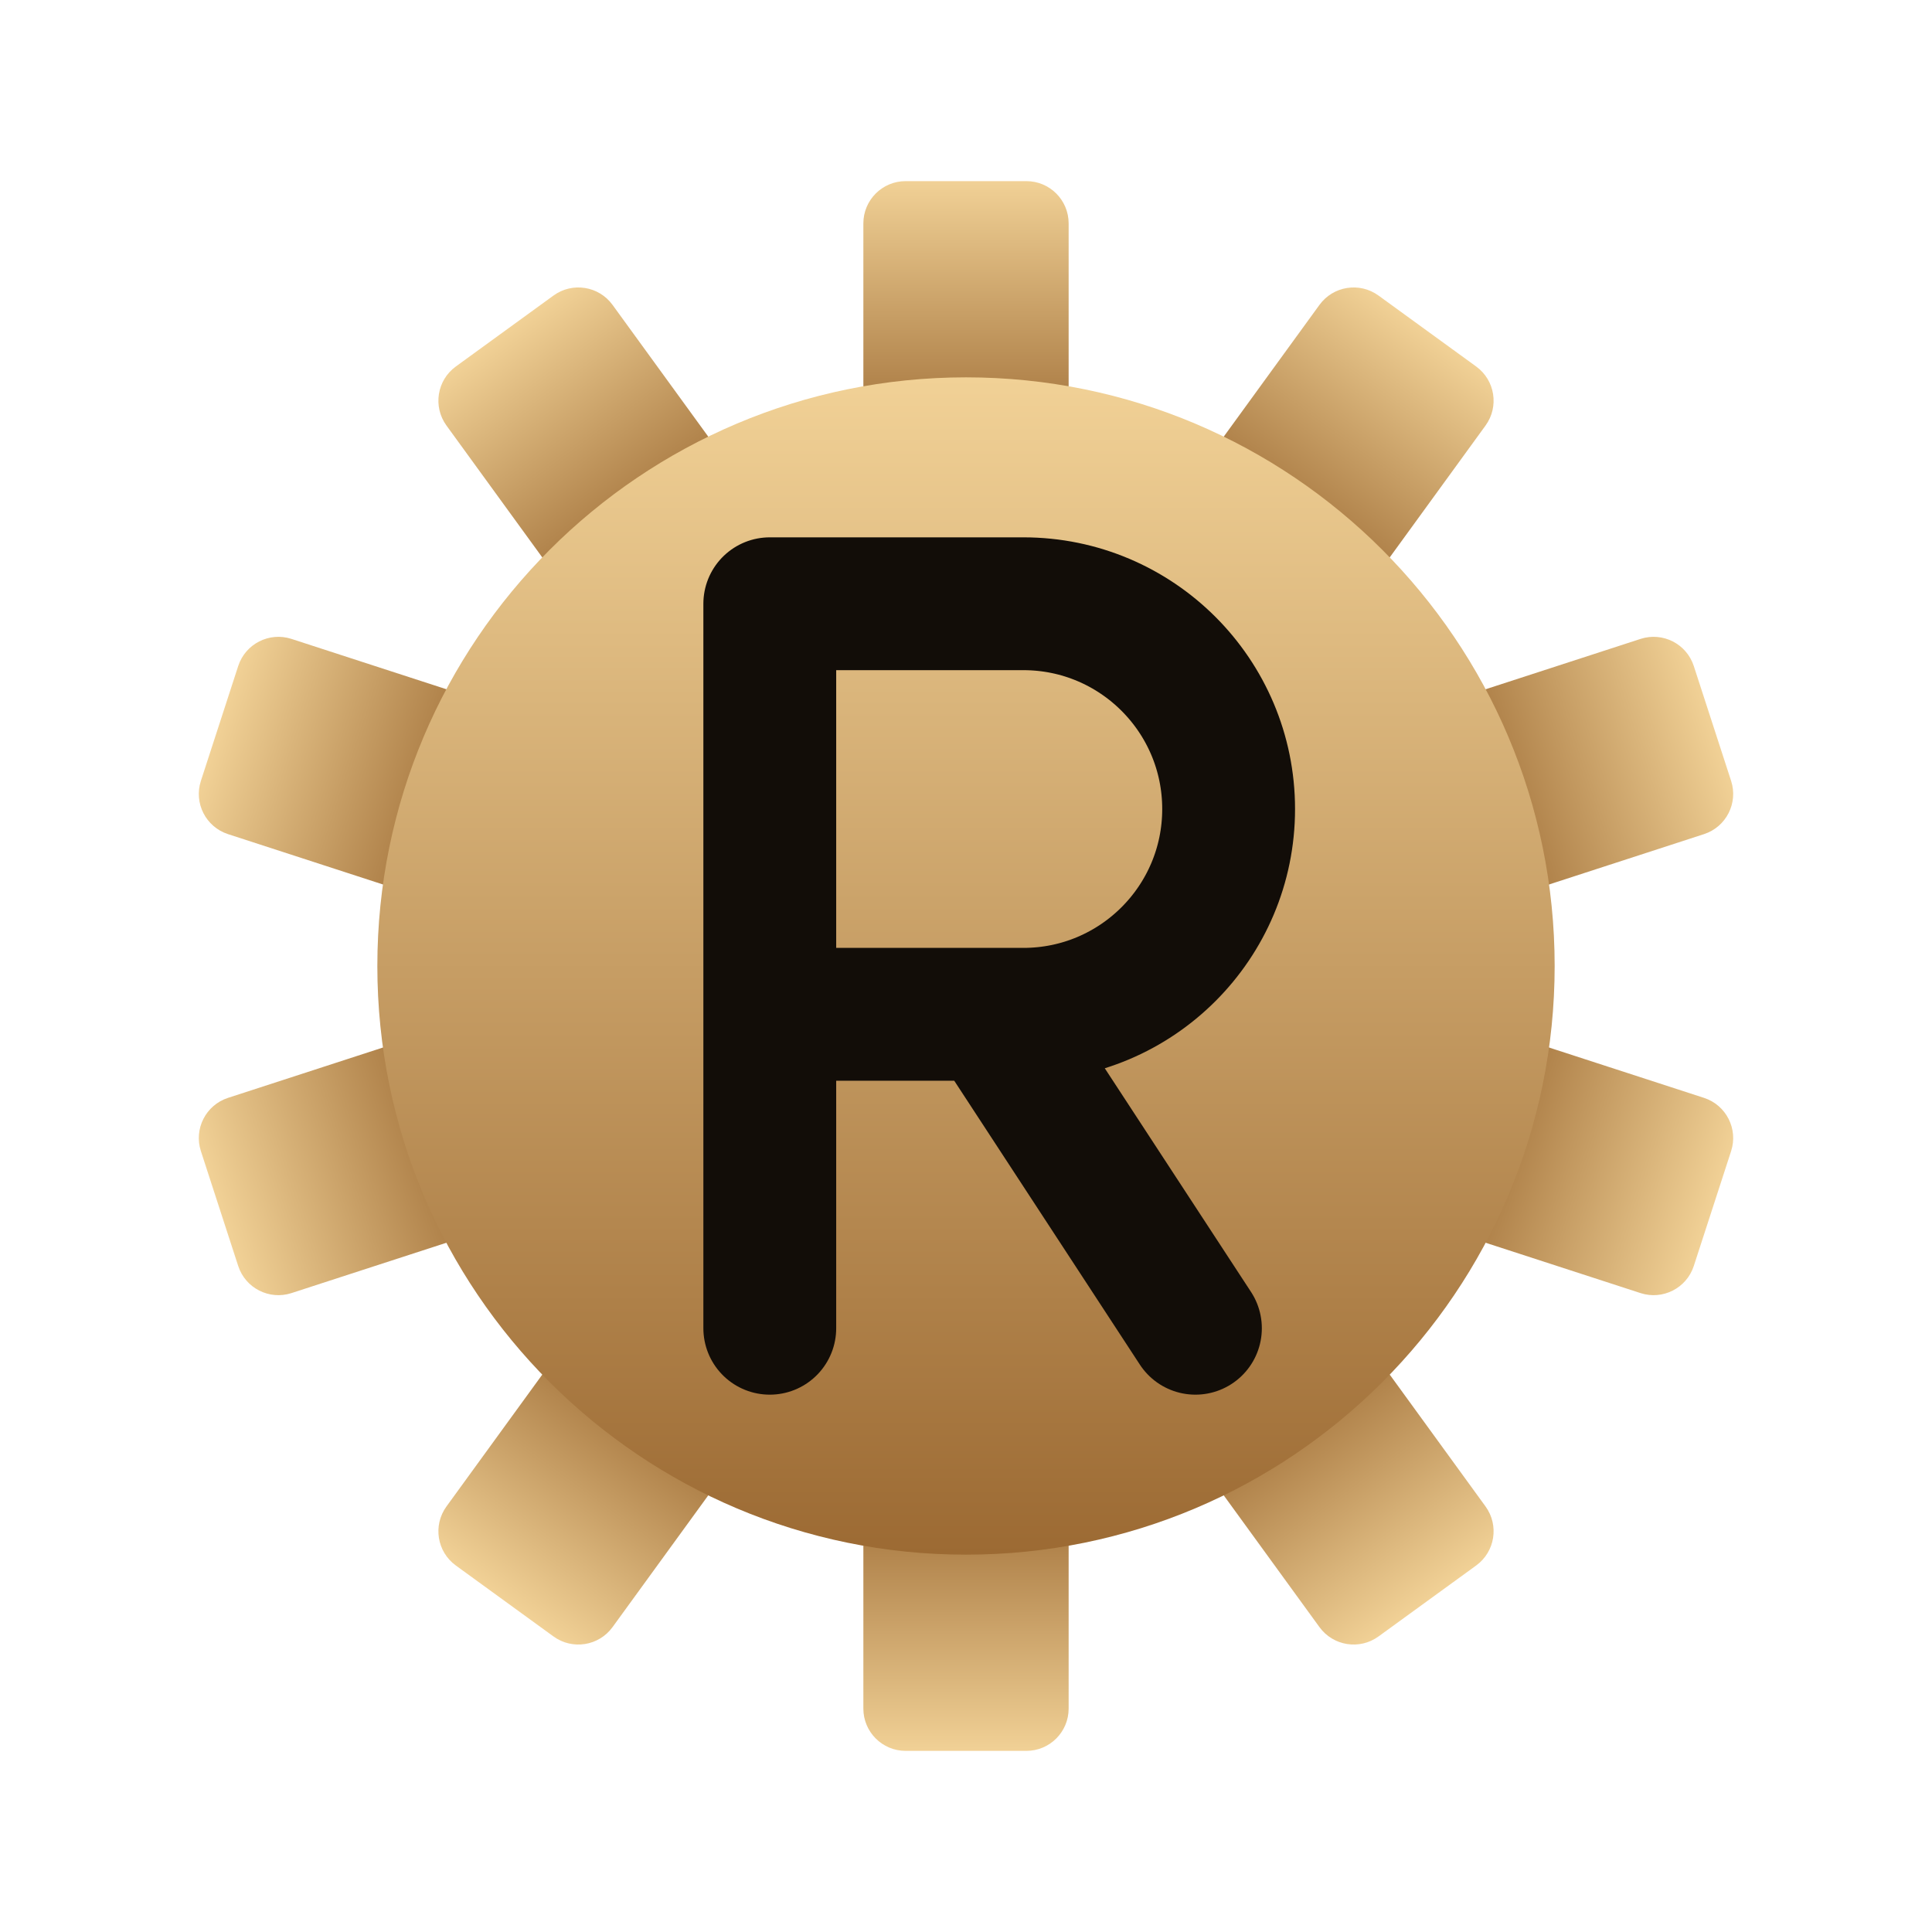
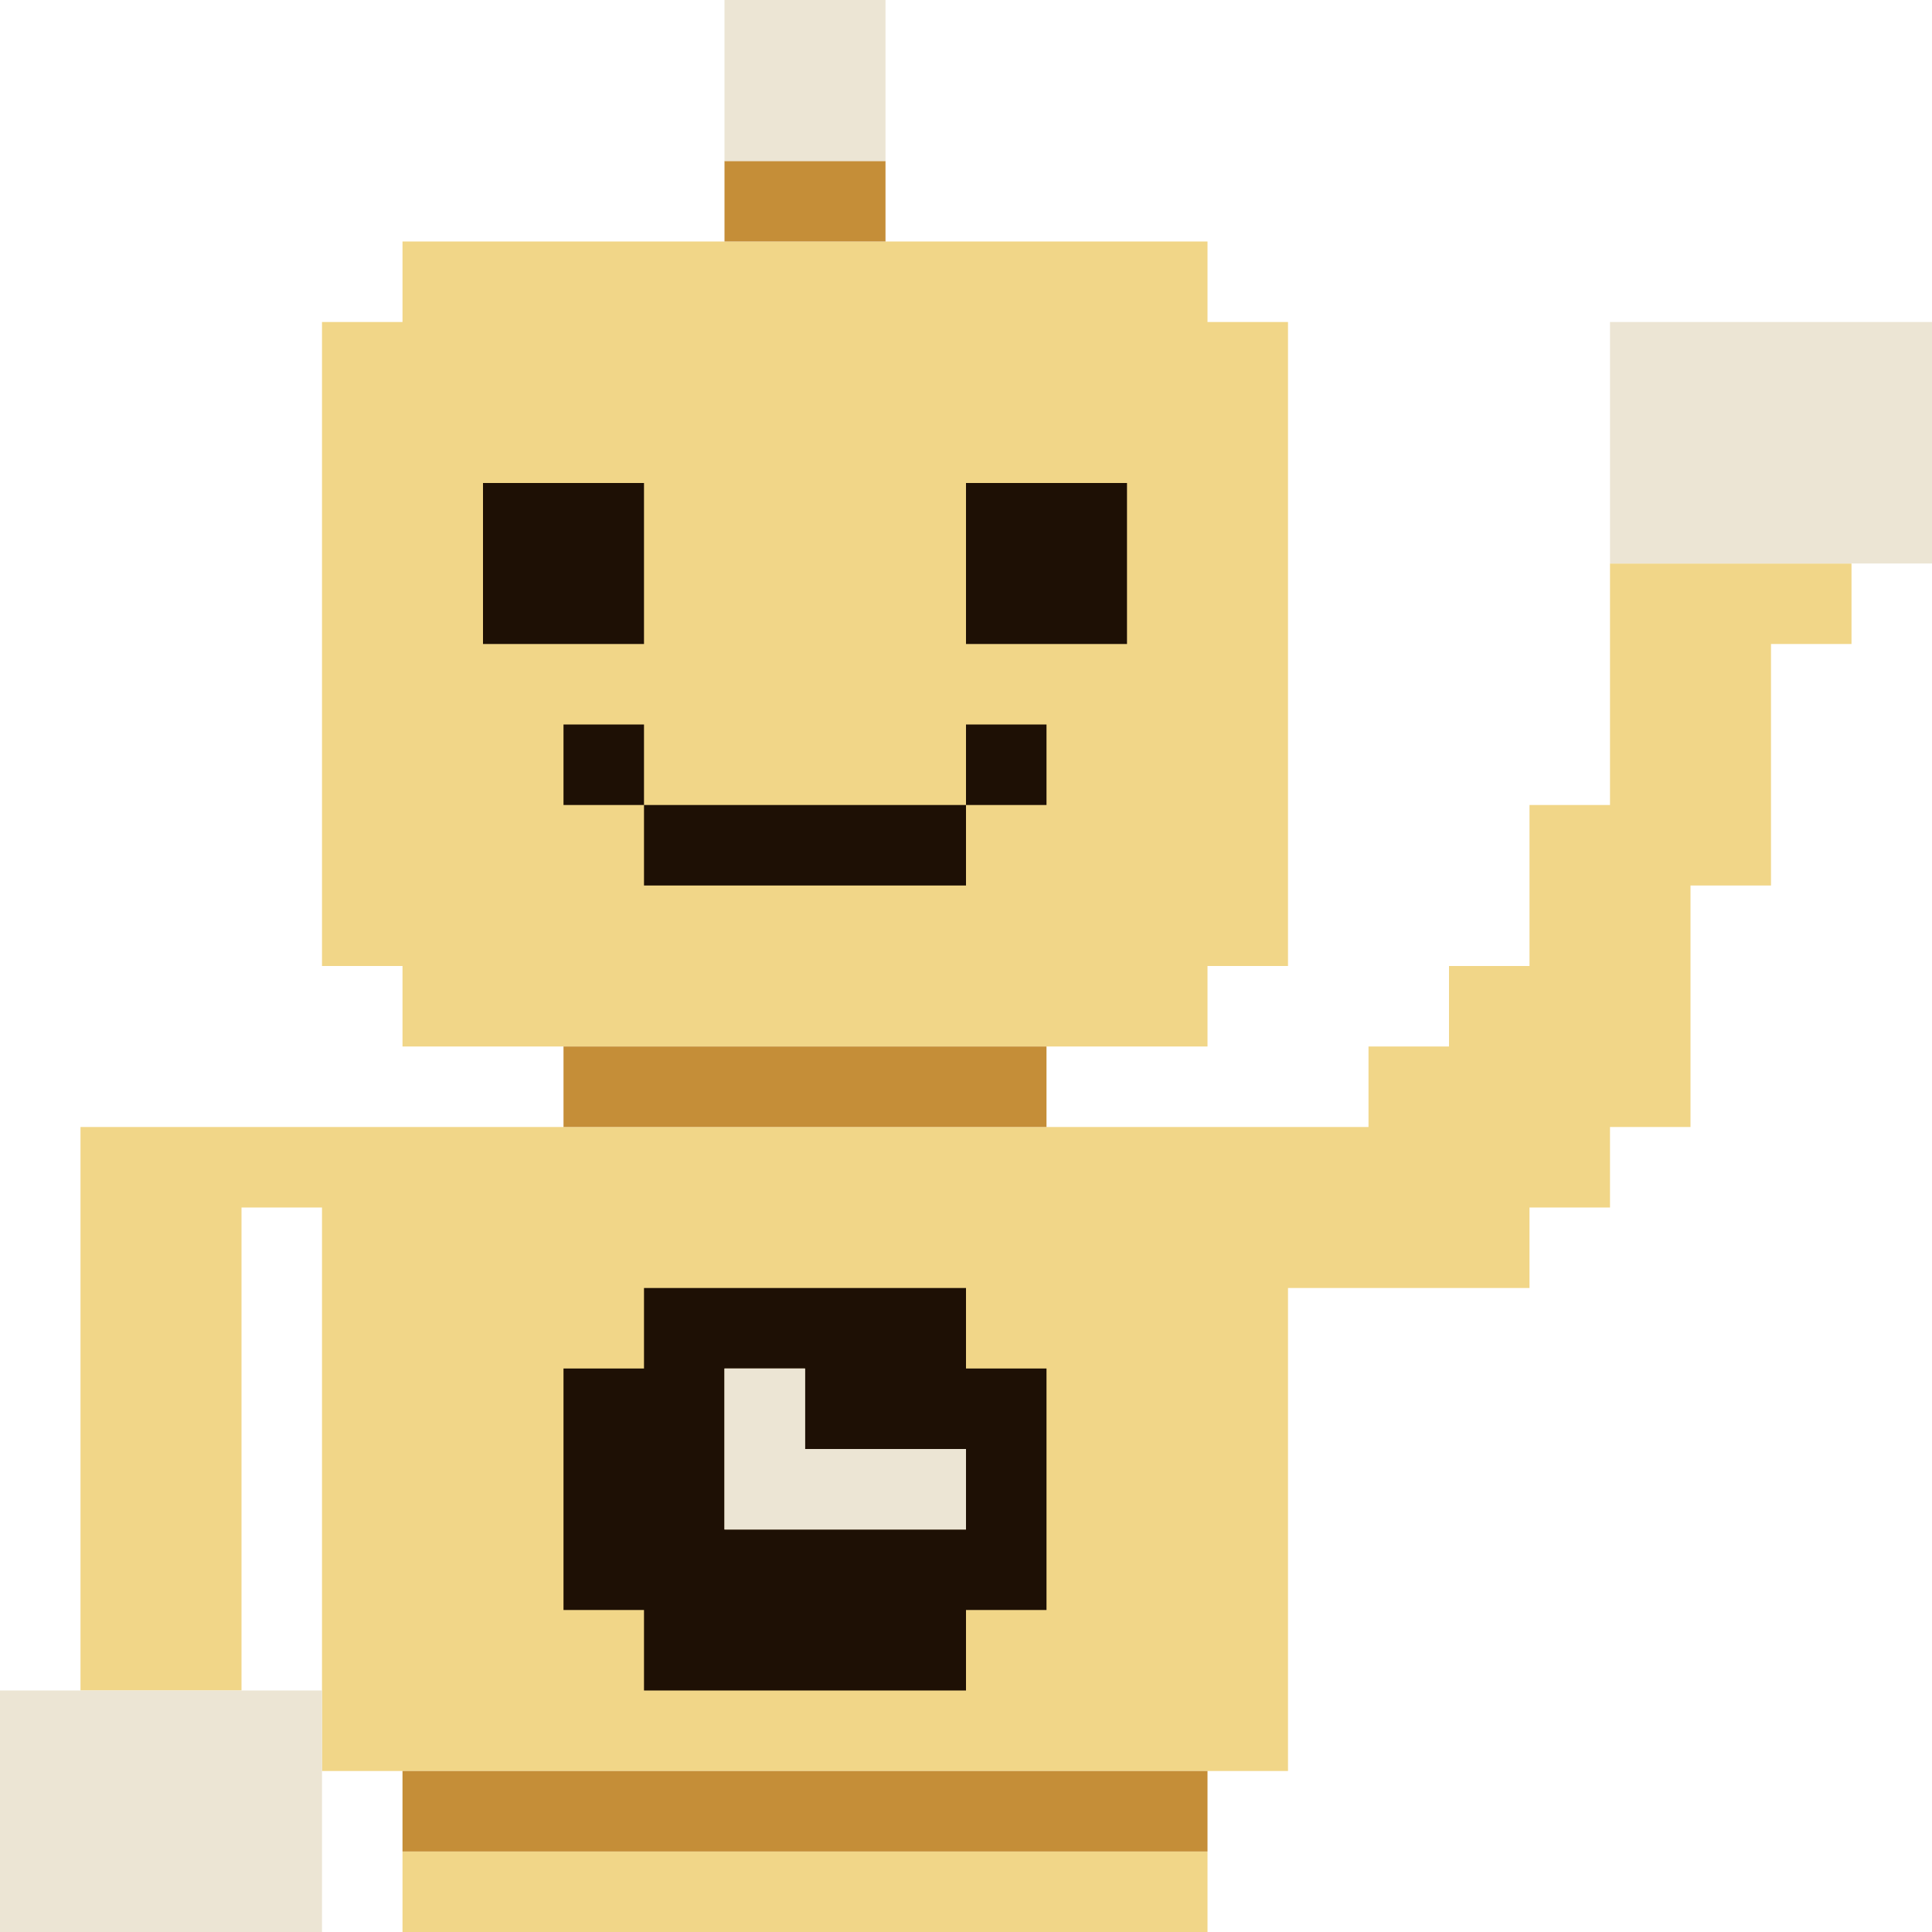
- <svg xmlns="http://www.w3.org/2000/svg" viewBox="0 0 64 64">
-   <defs>
-     <linearGradient id="b" x1="0" y1="0" x2="0" y2="1">
-       <stop offset="0" stop-color="#f1d196" />
-       <stop offset="1" stop-color="#9c6a33" />
-     </linearGradient>
-   </defs>
-   <g fill="url(#b)" transform="translate(32 32)">
-     <rect x="-3.4" y="-26" width="6.8" height="9" rx="1.4" />
-     <rect x="-3.4" y="-26" width="6.8" height="9" rx="1.4" transform="rotate(36)" />
-     <rect x="-3.4" y="-26" width="6.8" height="9" rx="1.4" transform="rotate(72)" />
-     <rect x="-3.4" y="-26" width="6.8" height="9" rx="1.4" transform="rotate(108)" />
-     <rect x="-3.4" y="-26" width="6.8" height="9" rx="1.4" transform="rotate(144)" />
-     <rect x="-3.4" y="-26" width="6.8" height="9" rx="1.4" transform="rotate(180)" />
-     <rect x="-3.4" y="-26" width="6.8" height="9" rx="1.4" transform="rotate(216)" />
-     <rect x="-3.4" y="-26" width="6.8" height="9" rx="1.4" transform="rotate(252)" />
-     <rect x="-3.4" y="-26" width="6.8" height="9" rx="1.4" transform="rotate(288)" />
-     <rect x="-3.4" y="-26" width="6.8" height="9" rx="1.4" transform="rotate(324)" />
-     <circle r="19.5" />
-   </g>
-   <path d="M25.5 44V20h8.4a6.8 6.8 0 010 13.6h-8.4M32.8 33.6l6.8 10.4" fill="none" stroke="#120d08" stroke-width="4.4" stroke-linecap="round" stroke-linejoin="round" />
+ <svg xmlns="http://www.w3.org/2000/svg" viewBox="0 0 24 24">
+   <path fill="#f1d688" d="M5 3h10v1h-10zM4 4h12v1h-12zM4 5h12v1h-12zM4 6h12v1h-12zM4 7h12v1h-12zM20 7h3v1h-3zM4 8h12v1h-12zM20 8h2v1h-2zM4 9h12v1h-12zM20 9h2v1h-2zM4 10h12v1h-12zM19 10h3v1h-3zM4 11h12v1h-12zM19 11h2v1h-2zM5 12h10v1h-10zM18 12h3v1h-3zM17 13h4v1h-4zM1 14h19v1h-19zM1 15h2v1h-2zM4 15h15v1h-15zM1 16h2v1h-2zM4 16h12v1h-12zM1 17h2v1h-2zM4 17h5v1h-5zM10 17h6v1h-6zM1 18h2v1h-2zM4 18h5v1h-5zM12 18h4v1h-4zM1 19h2v1h-2zM4 19h12v1h-12zM1 20h2v1h-2zM4 20h12v1h-12zM4 21h12v1h-12zM5 23h10v1h-10z" />
+   <path fill="#c58e38" d="M9 2h2v1h-2zM7 13h6v1h-6zM5 22h10v1h-10z" />
+   <path fill="#1e1005" d="M6 6h2v1h-2zM12 6h2v1h-2zM6 7h2v1h-2zM12 7h2v1h-2zM7 9h1v1h-1zM12 9h1v1h-1zM8 10h4v1h-4zM8 16h4v1h-4zM7 17h2v1h-2zM10 17h3v1h-3zM7 18h2v1h-2zM12 18h1v1h-1zM7 19h6v1h-6zM8 20h4v1h-4z" />
+   <path fill="#ece5d4" d="M9 0h2v1h-2zM9 1h2v1h-2zM20 4h4v1h-4zM20 5h4v1h-4zM20 6h4v1h-4zM9 17h1v1h-1zM9 18h3v1h-3zM0 21h4v1h-4zM0 22h4v1h-4zM0 23h4v1h-4z" />
</svg>
